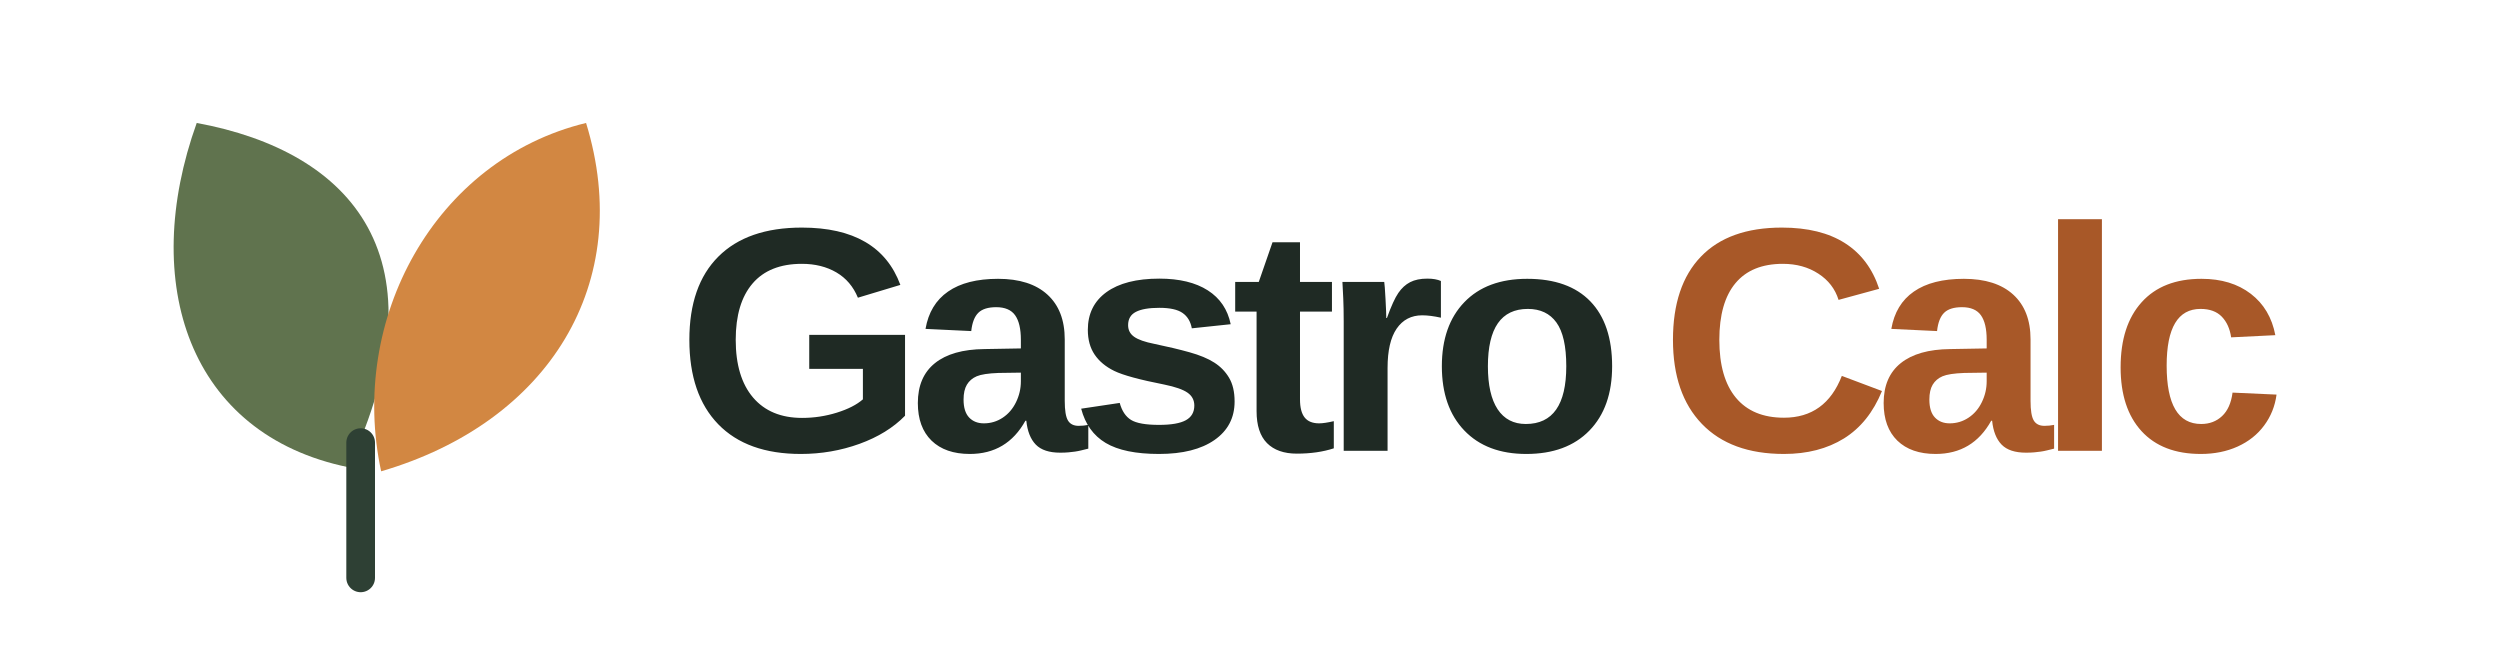
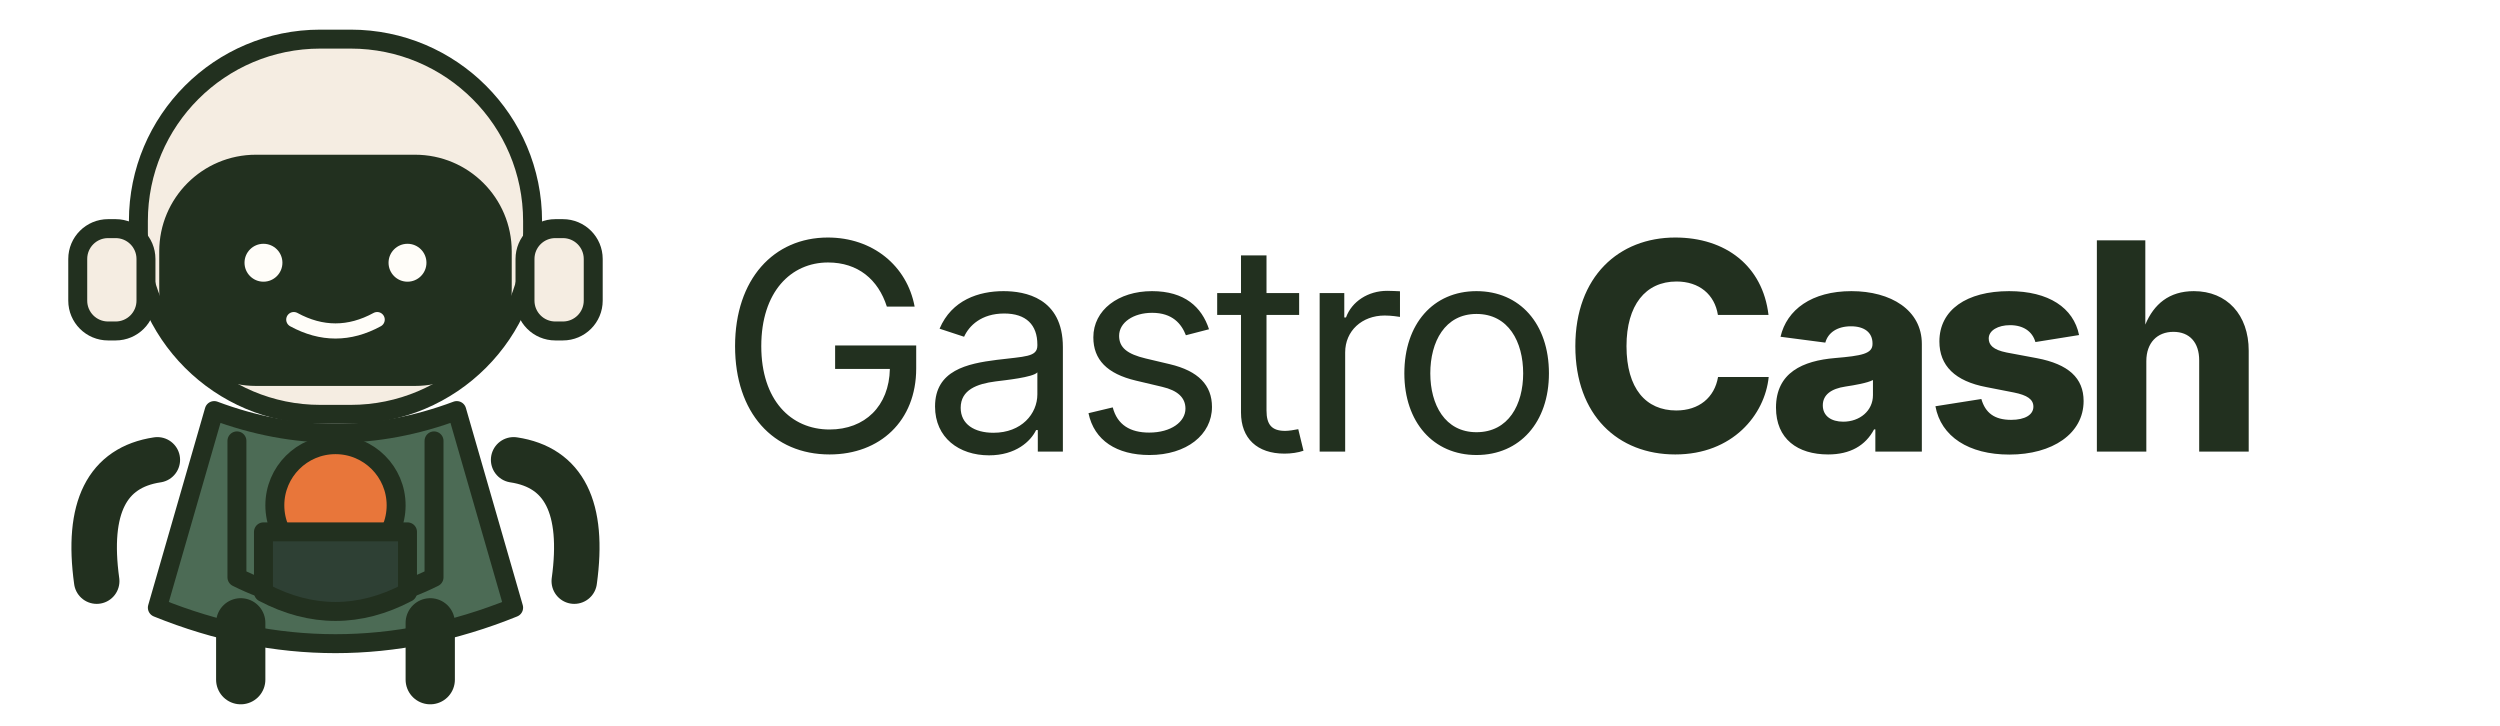
- <svg xmlns="http://www.w3.org/2000/svg" viewBox="0 0 610 160" role="img" aria-labelledby="t d">
-   <g transform="translate(28,21)">
-     <path d="M57 93C18 85 6 48 20 9 58 16 81 42 57 93Z" fill="#60734E" />
-     <path d="M65 94C57 57 78 18 115 9 127 48 106 82 65 94Z" fill="#D28742" />
-     <path d="M60 87v33" fill="none" stroke="#2E4034" stroke-width="7" stroke-linecap="round" />
+ <svg xmlns="http://www.w3.org/2000/svg" viewBox="0 0 620 180" role="img" aria-labelledby="t d">
+   <g transform="translate(8 5) scale(.94)">
+     <g stroke="#22301F" stroke-width="5" stroke-linejoin="round" stroke-linecap="round">
+       <rect x="28" y="5" width="104" height="99" rx="48" fill="#F5EDE2" />
+       <rect x="36" y="38" width="88" height="56" rx="23" fill="#22301F" />
+       <circle cx="61" cy="64" r="5" fill="#FFFDF9" stroke="none" />
+       <circle cx="99" cy="64" r="5" fill="#FFFDF9" stroke="none" />
+       <path d="M69 79 Q80 85 91 79" fill="none" stroke="#FFFDF9" stroke-width="4" />
+       <rect x="12" y="55" width="18" height="27" rx="8" fill="#F5EDE2" />
+       <rect x="130" y="55" width="18" height="27" rx="8" fill="#F5EDE2" />
+       <path d="M48 103 Q80 115 112 103 L127 155 Q80 174 33 155 Z" fill="#4C6B55" />
+       <path d="M54 111 L54 147 Q80 160 106 147 L106 111" fill="none" />
+       <circle cx="80" cy="128" r="16" fill="#E8763A" />
+       <path d="M61 135 H99 V151 Q80 161 61 151 Z" fill="#2E4034" />
+       <path d="M33 116 Q13 119 17 148" fill="none" stroke-width="12" />
+       <path d="M127 116 Q147 119 143 148" fill="none" stroke-width="12" />
+       <path d="M55 159 V174 M105 159 V174" stroke-width="13" />
+     </g>
  </g>
-   <text x="165" y="110" fill="#1F2A24" font-size="78" font-weight="780" font-family="system-ui,Arial,sans-serif" letter-spacing="-4">Gastro</text>
-   <text x="405" y="110" fill="#A85828" font-size="78" font-weight="780" font-family="system-ui,Arial,sans-serif" letter-spacing="-4">Calc</text>
+   <text x="178" y="112" fill="#22301F" font-family="system-ui,-apple-system,sans-serif" font-size="72" font-weight="400" letter-spacing="-3">Gastro<tspan font-weight="800">Cash</tspan>
+   </text>
</svg>
